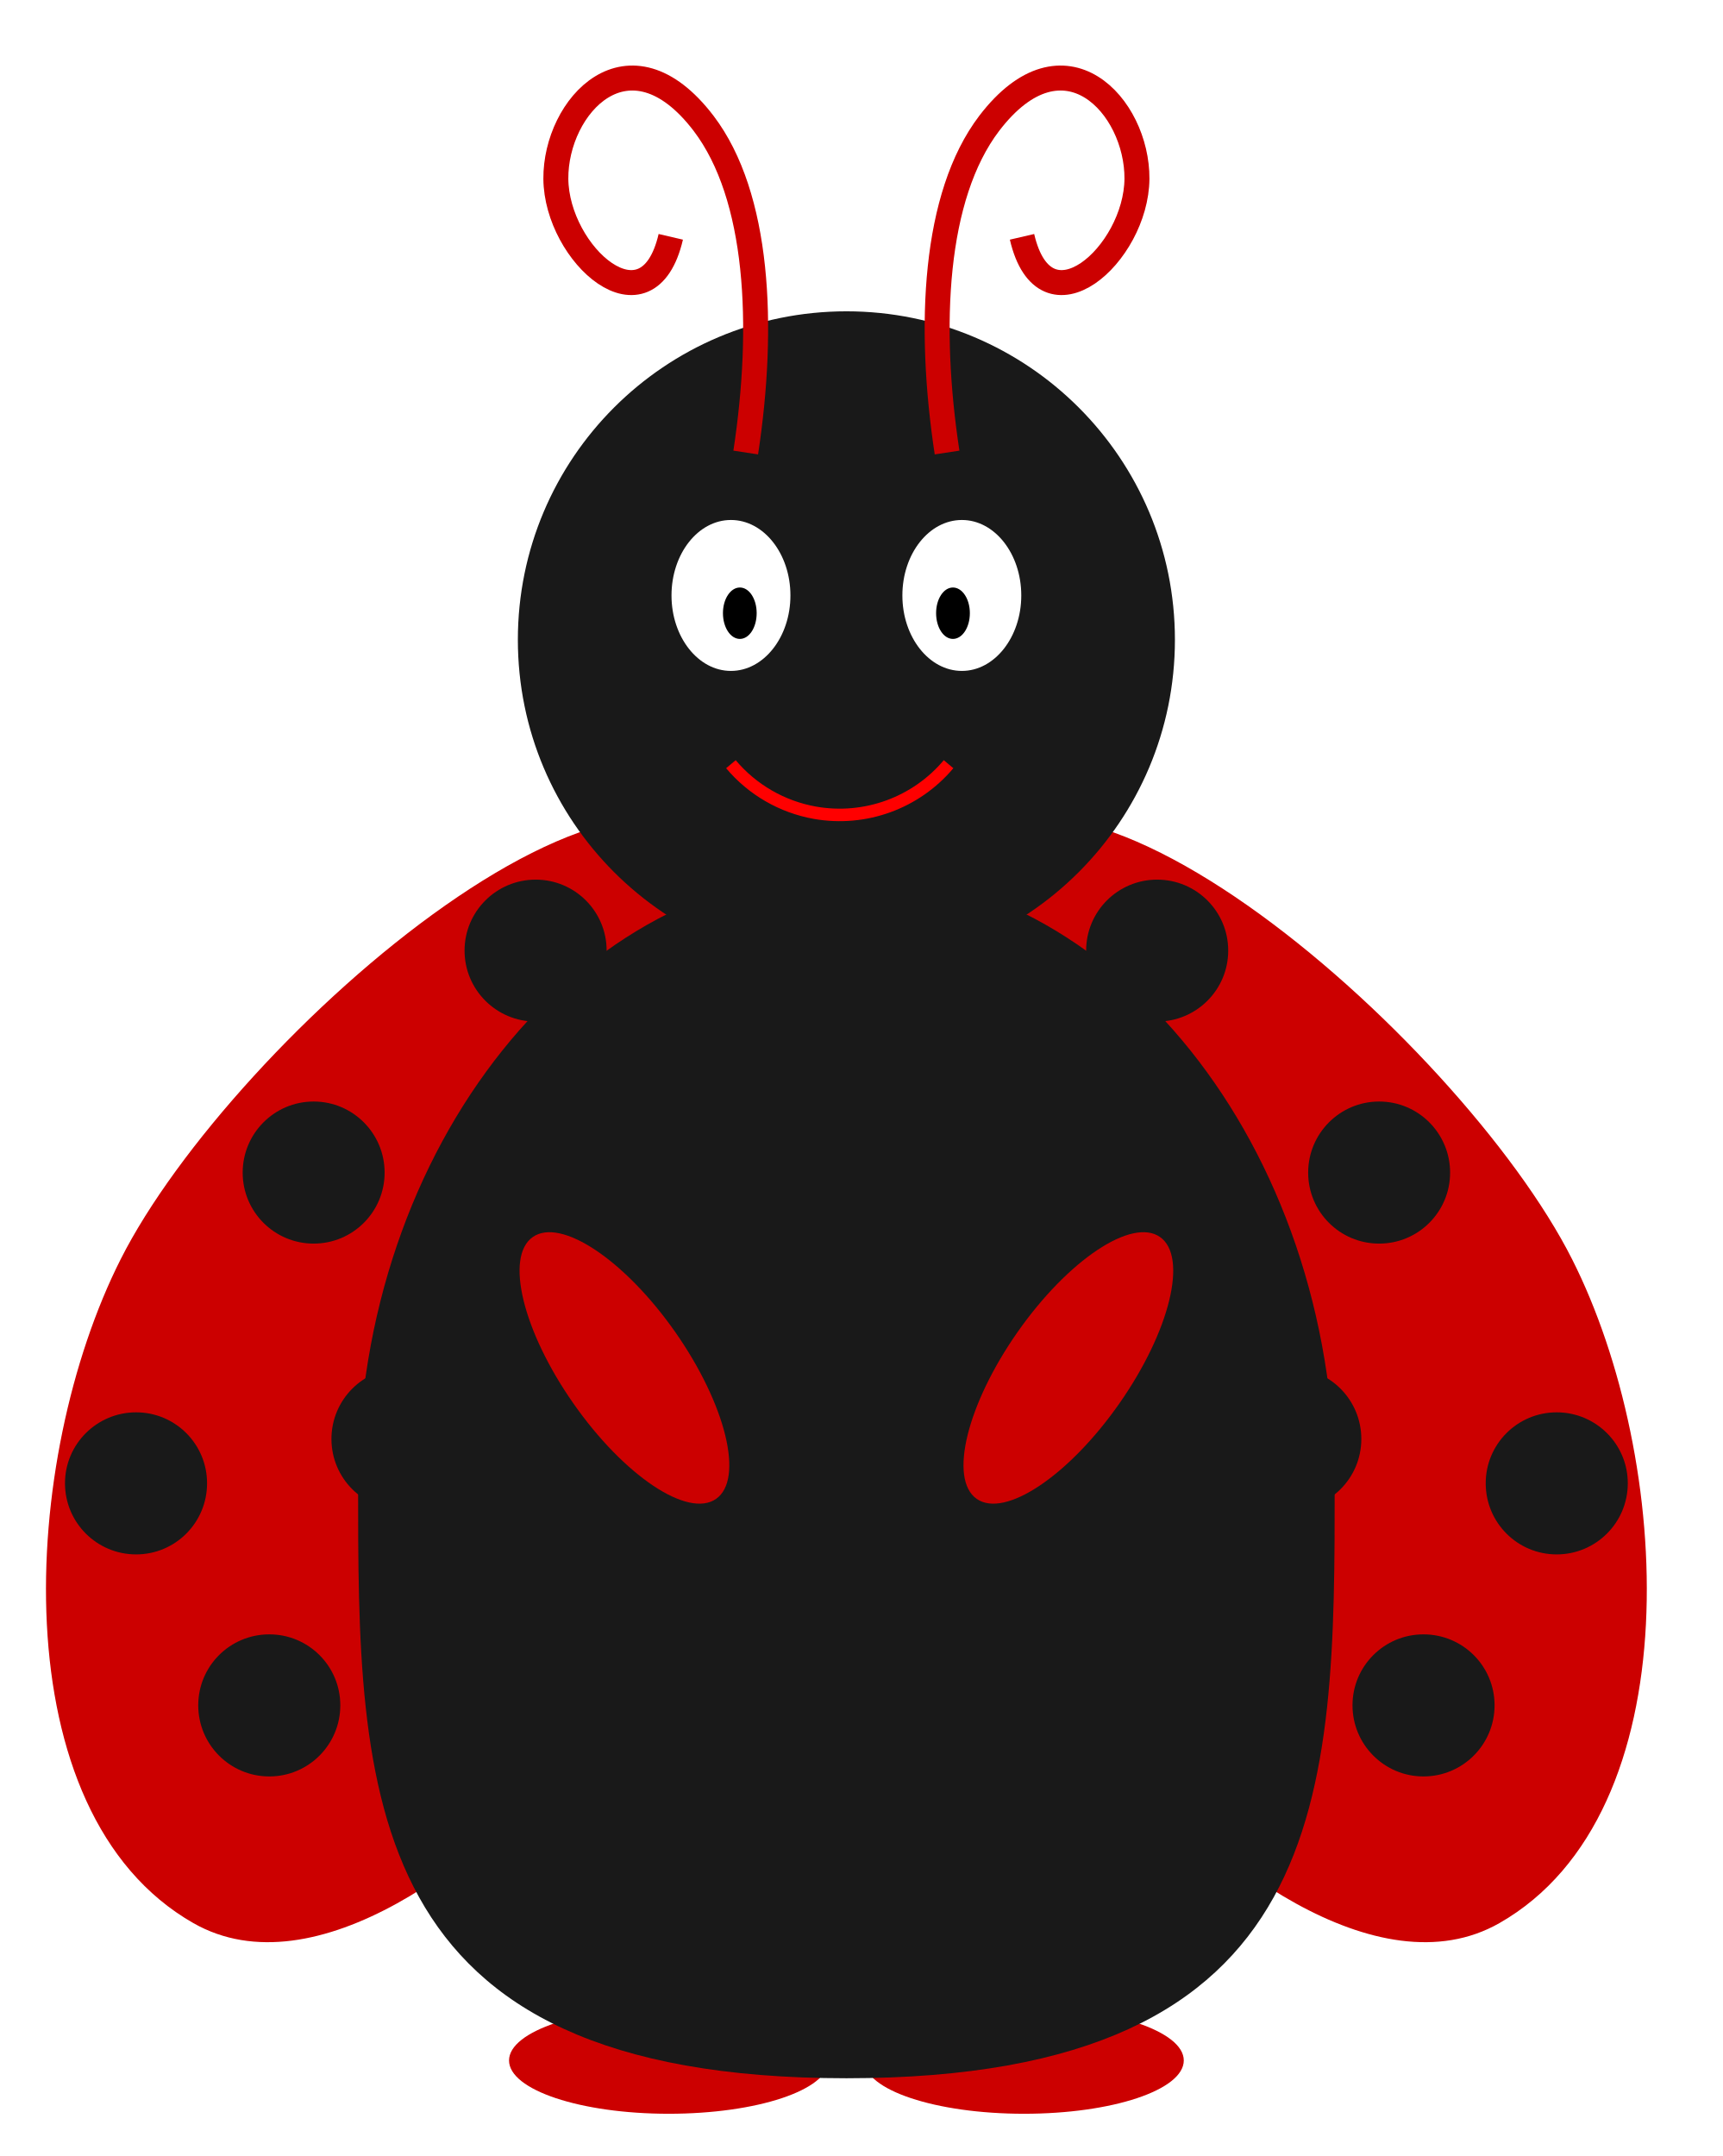
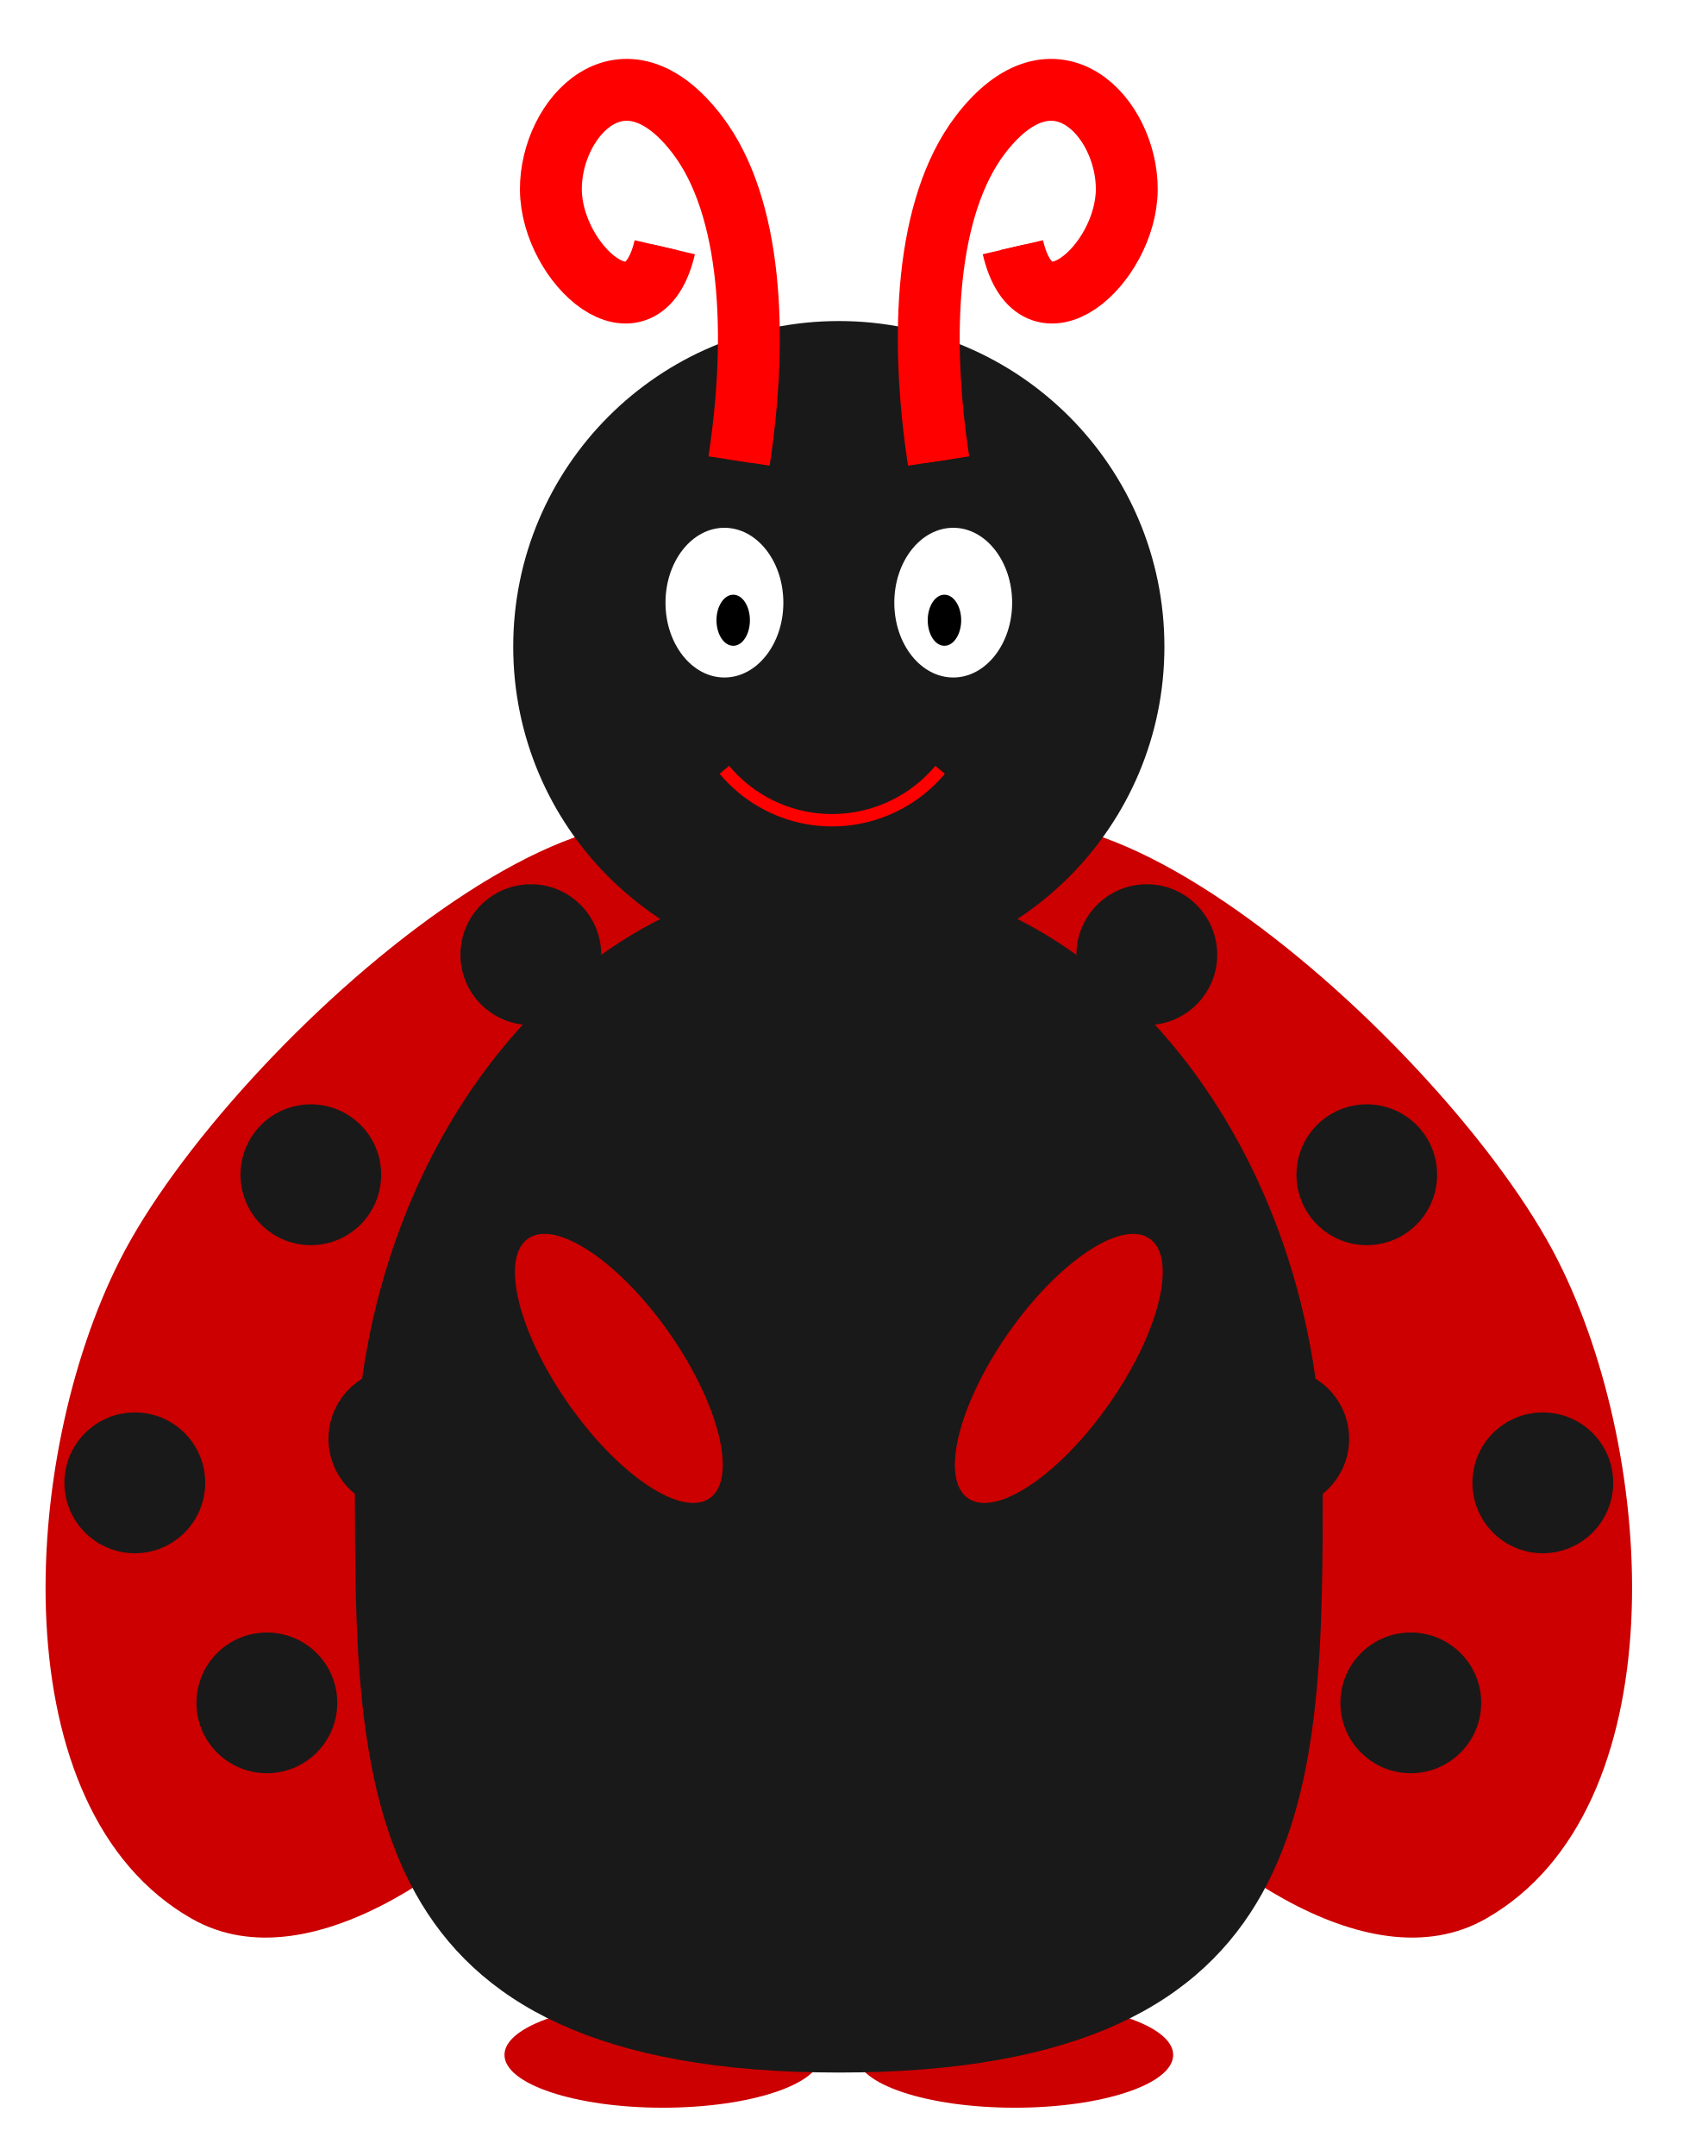
- <svg xmlns="http://www.w3.org/2000/svg" width="54.045" height="67.634" viewBox="0 0 54.045 67.634">
+ <svg xmlns="http://www.w3.org/2000/svg" width="54.045" height="68.231" viewBox="0 0 54.045 68.231">
  <defs>
    <clipPath id="clip-0">
-       <path clip-rule="nonzero" d="M 15 62 L 26 62 L 26 66.867 L 15 66.867 Z M 15 62 " />
+       <path clip-rule="nonzero" d="M 18 0.215 L 47 0.215 L 47 26 L 18 26 Z M 18 0.215 " />
    </clipPath>
    <clipPath id="clip-1">
-       <path clip-rule="nonzero" d="M 27 62 L 38 62 L 38 66.867 L 27 66.867 Z M 27 62 " />
+       <path clip-rule="nonzero" d="M 6 0.215 L 35 0.215 L 35 26 L 6 26 Z M 6 0.215 " />
    </clipPath>
    <clipPath id="clip-2">
-       <path clip-rule="nonzero" d="M 18 0.406 L 47 0.406 L 47 26 L 18 26 Z M 18 0.406 " />
+       <path clip-rule="nonzero" d="M 1 0.215 L 53.105 0.215 L 53.105 43 L 1 43 Z M 1 0.215 " />
    </clipPath>
    <clipPath id="clip-3">
-       <path clip-rule="nonzero" d="M 6 0.406 L 35 0.406 L 35 26 L 6 26 Z M 6 0.406 " />
+       <path clip-rule="nonzero" d="M 0 0.215 L 52 0.215 L 52 43 L 0 43 Z M 0 0.215 " />
    </clipPath>
  </defs>
-   <path fill-rule="nonzero" fill="rgb(79.999%, 0%, 0%)" fill-opacity="1" d="M 23.891 27.809 C 20.742 20.727 7.277 32.582 3.785 39.504 C 0.637 45.738 0 56.867 6.066 60.328 C 9.875 62.5 15.293 58.32 18.047 54.906 C 23.852 47.719 28.195 37.484 23.891 27.809 Z M 23.891 27.809 " />
-   <path fill-rule="nonzero" fill="rgb(79.999%, 0%, 0%)" fill-opacity="1" d="M 29.215 27.809 C 32.363 20.727 45.828 32.582 49.32 39.504 C 52.469 45.738 53.105 56.867 47.039 60.328 C 43.23 62.5 37.812 58.32 35.059 54.906 C 29.254 47.719 24.914 37.484 29.215 27.809 Z M 29.215 27.809 " />
-   <path fill-rule="nonzero" fill="rgb(9.999%, 9.999%, 9.999%)" fill-opacity="1" d="M 23.211 43.746 C 23.211 42.516 22.211 41.52 20.98 41.52 C 19.75 41.52 18.754 42.516 18.754 43.746 C 18.754 44.977 19.75 45.977 20.98 45.977 C 22.211 45.977 23.211 44.977 23.211 43.746 Z M 14.855 45.141 C 14.855 43.91 13.855 42.91 12.625 42.91 C 11.395 42.91 10.398 43.91 10.398 45.141 C 10.398 46.371 11.395 47.367 12.625 47.367 C 13.855 47.367 14.855 46.371 14.855 45.141 Z M 6.496 46.531 C 6.496 45.301 5.5 44.305 4.27 44.305 C 3.039 44.305 2.039 45.301 2.039 46.531 C 2.039 47.766 3.039 48.762 4.27 48.762 C 5.5 48.762 6.496 47.766 6.496 46.531 Z M 19.031 50.711 C 19.031 49.48 18.035 48.484 16.805 48.484 C 15.574 48.484 14.574 49.48 14.574 50.711 C 14.574 51.941 15.574 52.941 16.805 52.941 C 18.035 52.941 19.031 51.941 19.031 50.711 Z M 10.676 53.496 C 10.676 52.266 9.68 51.27 8.449 51.27 C 7.215 51.27 6.219 52.266 6.219 53.496 C 6.219 54.727 7.215 55.727 8.449 55.727 C 9.68 55.727 10.676 54.727 10.676 53.496 Z M 20.426 38.176 C 20.426 36.945 19.426 35.949 18.195 35.949 C 16.965 35.949 15.969 36.945 15.969 38.176 C 15.969 39.406 16.965 40.406 18.195 40.406 C 19.426 40.406 20.426 39.406 20.426 38.176 Z M 12.066 36.785 C 12.066 35.555 11.07 34.555 9.84 34.555 C 8.609 34.555 7.613 35.555 7.613 36.785 C 7.613 38.016 8.609 39.012 9.84 39.012 C 11.07 39.012 12.066 38.016 12.066 36.785 Z M 19.031 29.82 C 19.031 28.59 18.035 27.594 16.805 27.594 C 15.574 27.594 14.574 28.59 14.574 29.82 C 14.574 31.051 15.574 32.047 16.805 32.047 C 18.035 32.047 19.031 31.051 19.031 29.82 Z M 34.352 43.746 C 34.352 42.516 33.355 41.52 32.125 41.52 C 30.895 41.52 29.895 42.516 29.895 43.746 C 29.895 44.977 30.895 45.977 32.125 45.977 C 33.355 45.977 34.352 44.977 34.352 43.746 Z M 42.707 45.141 C 42.707 43.91 41.711 42.91 40.48 42.91 C 39.25 42.91 38.25 43.91 38.25 45.141 C 38.25 46.371 39.25 47.367 40.48 47.367 C 41.711 47.367 42.707 46.371 42.707 45.141 Z M 51.066 46.531 C 51.066 45.301 50.066 44.305 48.836 44.305 C 47.605 44.305 46.609 45.301 46.609 46.531 C 46.609 47.766 47.605 48.762 48.836 48.762 C 50.066 48.762 51.066 47.766 51.066 46.531 Z M 38.531 50.711 C 38.531 49.48 37.531 48.484 36.301 48.484 C 35.07 48.484 34.074 49.48 34.074 50.711 C 34.074 51.941 35.07 52.941 36.301 52.941 C 37.531 52.941 38.531 51.941 38.531 50.711 Z M 46.887 53.496 C 46.887 52.266 45.891 51.27 44.656 51.27 C 43.426 51.27 42.43 52.266 42.43 53.496 C 42.43 54.727 43.426 55.727 44.656 55.727 C 45.891 55.727 46.887 54.727 46.887 53.496 Z M 37.137 38.176 C 37.137 36.945 36.141 35.949 34.91 35.949 C 33.68 35.949 32.68 36.945 32.68 38.176 C 32.68 39.406 33.68 40.406 34.91 40.406 C 36.141 40.406 37.137 39.406 37.137 38.176 Z M 45.492 36.785 C 45.492 35.555 44.496 34.555 43.266 34.555 C 42.035 34.555 41.039 35.555 41.039 36.785 C 41.039 38.016 42.035 39.012 43.266 39.012 C 44.496 39.012 45.492 38.016 45.492 36.785 Z M 38.531 29.82 C 38.531 28.59 37.531 27.594 36.301 27.594 C 35.07 27.594 34.074 28.59 34.074 29.82 C 34.074 31.051 35.07 32.047 36.301 32.047 C 37.531 32.047 38.531 31.051 38.531 29.82 Z M 38.531 29.82 " />
+   <path fill-rule="nonzero" fill="rgb(79.999%, 0%, 0%)" fill-opacity="1" d="M 23.891 28.203 C 20.742 21.121 7.277 32.977 3.785 39.898 C 0.637 46.129 0 57.262 6.066 60.719 C 9.875 62.895 15.293 58.711 18.047 55.301 C 23.852 48.109 28.195 37.875 23.891 28.203 Z M 23.891 28.203 " />
+   <path fill-rule="nonzero" fill="rgb(79.999%, 0%, 0%)" fill-opacity="1" d="M 29.215 28.203 C 32.363 21.121 45.828 32.977 49.32 39.898 C 52.469 46.129 53.105 57.262 47.039 60.719 C 43.23 62.895 37.812 58.711 35.059 55.301 C 29.254 48.109 24.914 37.875 29.215 28.203 Z M 29.215 28.203 " />
+   <path fill-rule="nonzero" fill="rgb(9.999%, 9.999%, 9.999%)" fill-opacity="1" d="M 23.211 44.141 C 23.211 42.91 22.211 41.914 20.98 41.914 C 19.75 41.914 18.754 42.91 18.754 44.141 C 18.754 45.371 19.75 46.371 20.98 46.371 C 22.211 46.371 23.211 45.371 23.211 44.141 Z M 14.855 45.535 C 14.855 44.305 13.855 43.305 12.625 43.305 C 11.395 43.305 10.398 44.305 10.398 45.535 C 10.398 46.766 11.395 47.762 12.625 47.762 C 13.855 47.762 14.855 46.766 14.855 45.535 Z M 6.496 46.926 C 6.496 45.695 5.5 44.699 4.27 44.699 C 3.039 44.699 2.039 45.695 2.039 46.926 C 2.039 48.156 3.039 49.156 4.27 49.156 C 5.5 49.156 6.496 48.156 6.496 46.926 Z M 19.031 51.105 C 19.031 49.875 18.035 48.875 16.805 48.875 C 15.574 48.875 14.574 49.875 14.574 51.105 C 14.574 52.336 15.574 53.332 16.805 53.332 C 18.035 53.332 19.031 52.336 19.031 51.105 Z M 10.676 53.891 C 10.676 52.66 9.68 51.664 8.449 51.664 C 7.215 51.664 6.219 52.66 6.219 53.891 C 6.219 55.121 7.215 56.117 8.449 56.117 C 9.68 56.117 10.676 55.121 10.676 53.891 Z M 20.426 38.57 C 20.426 37.34 19.426 36.344 18.195 36.344 C 16.965 36.344 15.969 37.34 15.969 38.57 C 15.969 39.801 16.965 40.801 18.195 40.801 C 19.426 40.801 20.426 39.801 20.426 38.57 Z M 12.066 37.176 C 12.066 35.945 11.07 34.949 9.84 34.949 C 8.609 34.949 7.613 35.945 7.613 37.176 C 7.613 38.41 8.609 39.406 9.84 39.406 C 11.07 39.406 12.066 38.41 12.066 37.176 Z M 19.031 30.215 C 19.031 28.984 18.035 27.984 16.805 27.984 C 15.574 27.984 14.574 28.984 14.574 30.215 C 14.574 31.445 15.574 32.441 16.805 32.441 C 18.035 32.441 19.031 31.445 19.031 30.215 Z M 34.352 44.141 C 34.352 42.91 33.355 41.914 32.125 41.914 C 30.895 41.914 29.895 42.91 29.895 44.141 C 29.895 45.371 30.895 46.371 32.125 46.371 C 33.355 46.371 34.352 45.371 34.352 44.141 Z M 42.707 45.535 C 42.707 44.305 41.711 43.305 40.48 43.305 C 39.25 43.305 38.25 44.305 38.25 45.535 C 38.25 46.766 39.25 47.762 40.48 47.762 C 41.711 47.762 42.707 46.766 42.707 45.535 Z M 51.066 46.926 C 51.066 45.695 50.066 44.699 48.836 44.699 C 47.605 44.699 46.609 45.695 46.609 46.926 C 46.609 48.156 47.605 49.156 48.836 49.156 C 50.066 49.156 51.066 48.156 51.066 46.926 Z M 38.531 51.105 C 38.531 49.875 37.531 48.875 36.301 48.875 C 35.07 48.875 34.074 49.875 34.074 51.105 C 34.074 52.336 35.07 53.332 36.301 53.332 C 37.531 53.332 38.531 52.336 38.531 51.105 Z M 46.887 53.891 C 46.887 52.66 45.891 51.664 44.656 51.664 C 43.426 51.664 42.43 52.66 42.43 53.891 C 42.43 55.121 43.426 56.117 44.656 56.117 C 45.891 56.117 46.887 55.121 46.887 53.891 Z M 37.137 38.57 C 37.137 37.34 36.141 36.344 34.91 36.344 C 33.68 36.344 32.68 37.34 32.68 38.57 C 32.68 39.801 33.68 40.801 34.91 40.801 C 36.141 40.801 37.137 39.801 37.137 38.57 Z M 45.492 37.176 C 45.492 35.945 44.496 34.949 43.266 34.949 C 42.035 34.949 41.039 35.945 41.039 37.176 C 41.039 38.41 42.035 39.406 43.266 39.406 C 44.496 39.406 45.492 38.41 45.492 37.176 Z M 38.531 30.215 C 38.531 28.984 37.531 27.984 36.301 27.984 C 35.07 27.984 34.074 28.984 34.074 30.215 C 34.074 31.445 35.07 32.441 36.301 32.441 C 37.531 32.441 38.531 31.445 38.531 30.215 Z M 38.531 30.215 " />
+   <path fill-rule="nonzero" fill="rgb(79.999%, 0%, 0%)" fill-opacity="1" d="M 25.996 65.031 C 25.996 64.109 23.75 63.359 20.98 63.359 C 18.215 63.359 15.969 64.109 15.969 65.031 C 15.969 65.957 18.215 66.703 20.98 66.703 C 23.75 66.703 25.996 65.957 25.996 65.031 Z M 25.996 65.031 " />
+   <path fill-rule="nonzero" fill="rgb(79.999%, 0%, 0%)" fill-opacity="1" d="M 37.137 65.031 C 37.137 64.109 34.895 63.359 32.125 63.359 C 29.355 63.359 27.109 64.109 27.109 65.031 C 27.109 65.957 29.355 66.703 32.125 66.703 C 34.895 66.703 37.137 65.957 37.137 65.031 Z M 37.137 65.031 " />
+   <path fill-rule="nonzero" fill="rgb(9.999%, 9.999%, 9.999%)" fill-opacity="1" d="M 41.871 46.926 C 41.871 56.676 41.871 65.59 26.555 65.59 C 11.234 65.59 11.234 56.676 11.234 46.926 C 11.234 36.344 18.195 27.707 26.555 27.707 C 34.91 27.707 41.871 36.344 41.871 46.926 Z M 41.871 46.926 " />
+   <path fill-rule="nonzero" fill="rgb(9.999%, 9.999%, 9.999%)" fill-opacity="1" d="M 36.859 20.465 C 36.859 14.773 32.246 10.16 26.555 10.16 C 20.859 10.16 16.246 14.773 16.246 20.465 C 16.246 26.156 20.859 30.77 26.555 30.77 C 32.246 30.77 36.859 26.156 36.859 20.465 Z M 36.859 20.465 " />
+   <path fill-rule="nonzero" fill="rgb(100%, 100%, 100%)" fill-opacity="1" d="M 32.039 19.074 C 32.039 17.766 31.203 16.703 30.176 16.703 C 29.145 16.703 28.309 17.766 28.309 19.074 C 28.309 20.379 29.145 21.441 30.176 21.441 C 31.203 21.441 32.039 20.379 32.039 19.074 Z M 32.039 19.074 " />
+   <path fill-rule="nonzero" fill="rgb(100%, 100%, 100%)" fill-opacity="1" d="M 24.797 19.074 C 24.797 17.766 23.961 16.703 22.93 16.703 C 21.902 16.703 21.066 17.766 21.066 19.074 C 21.066 20.379 21.902 21.441 22.93 21.441 C 23.961 21.441 24.797 20.379 24.797 19.074 Z M 24.797 19.074 " />
+   <path fill-rule="nonzero" fill="rgb(0%, 0%, 0%)" fill-opacity="1" d="M 30.426 19.629 C 30.426 19.184 30.188 18.82 29.895 18.82 C 29.602 18.82 29.367 19.184 29.367 19.629 C 29.367 20.074 29.602 20.438 29.895 20.438 C 30.188 20.438 30.426 20.074 30.426 19.629 Z M 30.426 19.629 " />
+   <path fill-rule="nonzero" fill="rgb(0%, 0%, 0%)" fill-opacity="1" d="M 23.738 19.629 C 23.738 19.184 23.504 18.82 23.211 18.82 C 22.918 18.82 22.68 19.184 22.68 19.629 C 22.68 20.074 22.918 20.438 23.211 20.438 C 23.504 20.438 23.738 20.074 23.738 19.629 Z M 23.738 19.629 " />
+   <path fill-rule="nonzero" fill="rgb(79.999%, 0%, 0%)" fill-opacity="1" d="M 21.188 42.188 C 19.598 39.918 17.594 38.582 16.715 39.199 C 15.832 39.816 16.402 42.156 17.992 44.426 C 19.578 46.691 21.582 48.031 22.465 47.414 C 23.348 46.797 22.773 44.457 21.188 42.188 Z M 21.188 42.188 " />
+   <path fill-rule="nonzero" fill="rgb(79.999%, 0%, 0%)" fill-opacity="1" d="M 35.113 44.426 C 36.703 42.156 37.273 39.816 36.391 39.199 C 35.512 38.582 33.508 39.918 31.918 42.188 C 30.332 44.457 29.758 46.797 30.641 47.414 C 31.523 48.031 33.527 46.691 35.113 44.426 Z M 35.113 44.426 " />
+   <path fill="none" stroke-width="0.399" stroke-linecap="butt" stroke-linejoin="miter" stroke="rgb(100%, 0%, 0%)" stroke-opacity="1" stroke-miterlimit="10" d="M 3.262 44.223 C 2.22 42.978 0.594 42.39 -1.004 42.668 C -2.053 42.855 -3.003 43.404 -3.687 44.223 " transform="matrix(0.982636, 0, 0, -0.982636, 26.5528, 67.81796)" />
  <g clip-path="url(#clip-0)">
-     <path fill-rule="nonzero" fill="rgb(79.999%, 0%, 0%)" fill-opacity="1" d="M 25.996 64.637 C 25.996 63.715 23.75 62.969 20.98 62.969 C 18.215 62.969 15.969 63.715 15.969 64.637 C 15.969 65.562 18.215 66.309 20.98 66.309 C 23.75 66.309 25.996 65.562 25.996 64.637 Z M 25.996 64.637 " />
+     <path fill="none" stroke-width="0.797" stroke-linecap="butt" stroke-linejoin="miter" stroke="rgb(79.999%, 0%, 0%)" stroke-opacity="1" stroke-miterlimit="10" d="M 3.214 54.169 C 2.598 58.216 2.797 62.362 4.558 64.675 C 6.947 67.804 9.292 65.228 9.276 62.906 C 9.256 60.493 6.342 57.894 5.607 61.054 " transform="matrix(0.982636, 0, 0, -0.982636, 26.5528, 67.81796)" />
  </g>
  <g clip-path="url(#clip-1)">
-     <path fill-rule="nonzero" fill="rgb(79.999%, 0%, 0%)" fill-opacity="1" d="M 37.137 64.637 C 37.137 63.715 34.895 62.969 32.125 62.969 C 29.355 62.969 27.109 63.715 27.109 64.637 C 27.109 65.562 29.355 66.309 32.125 66.309 C 34.895 66.309 37.137 65.562 37.137 64.637 Z M 37.137 64.637 " />
+     <path fill="none" stroke-width="0.797" stroke-linecap="butt" stroke-linejoin="miter" stroke="rgb(79.999%, 0%, 0%)" stroke-opacity="1" stroke-miterlimit="10" d="M -3.214 54.169 C -2.598 58.216 -2.797 62.362 -4.558 64.675 C -6.943 67.804 -9.292 65.228 -9.276 62.906 C -9.256 60.493 -6.343 57.894 -5.607 61.054 " transform="matrix(0.982636, 0, 0, -0.982636, 26.5528, 67.81796)" />
  </g>
-   <path fill-rule="nonzero" fill="rgb(9.999%, 9.999%, 9.999%)" fill-opacity="1" d="M 41.871 46.531 C 41.871 56.281 41.871 65.195 26.555 65.195 C 11.234 65.195 11.234 56.281 11.234 46.531 C 11.234 35.949 18.195 27.312 26.555 27.312 C 34.91 27.312 41.871 35.949 41.871 46.531 Z M 41.871 46.531 " />
-   <path fill-rule="nonzero" fill="rgb(9.999%, 9.999%, 9.999%)" fill-opacity="1" d="M 36.859 20.07 C 36.859 14.379 32.246 9.766 26.555 9.766 C 20.859 9.766 16.246 14.379 16.246 20.07 C 16.246 25.762 20.859 30.379 26.555 30.379 C 32.246 30.379 36.859 25.762 36.859 20.07 Z M 36.859 20.07 " />
-   <path fill-rule="nonzero" fill="rgb(100%, 100%, 100%)" fill-opacity="1" d="M 32.039 18.68 C 32.039 17.371 31.203 16.312 30.176 16.312 C 29.145 16.312 28.309 17.371 28.309 18.68 C 28.309 19.984 29.145 21.047 30.176 21.047 C 31.203 21.047 32.039 19.984 32.039 18.68 Z M 32.039 18.68 " />
-   <path fill-rule="nonzero" fill="rgb(100%, 100%, 100%)" fill-opacity="1" d="M 24.797 18.68 C 24.797 17.371 23.961 16.312 22.93 16.312 C 21.902 16.312 21.066 17.371 21.066 18.68 C 21.066 19.984 21.902 21.047 22.93 21.047 C 23.961 21.047 24.797 19.984 24.797 18.68 Z M 24.797 18.68 " />
-   <path fill-rule="nonzero" fill="rgb(0%, 0%, 0%)" fill-opacity="1" d="M 30.426 19.234 C 30.426 18.789 30.188 18.43 29.895 18.43 C 29.602 18.43 29.367 18.789 29.367 19.234 C 29.367 19.684 29.602 20.043 29.895 20.043 C 30.188 20.043 30.426 19.684 30.426 19.234 Z M 30.426 19.234 " />
-   <path fill-rule="nonzero" fill="rgb(0%, 0%, 0%)" fill-opacity="1" d="M 23.738 19.234 C 23.738 18.789 23.504 18.43 23.211 18.43 C 22.918 18.43 22.68 18.789 22.68 19.234 C 22.68 19.684 22.918 20.043 23.211 20.043 C 23.504 20.043 23.738 19.684 23.738 19.234 Z M 23.738 19.234 " />
-   <path fill-rule="nonzero" fill="rgb(79.999%, 0%, 0%)" fill-opacity="1" d="M 21.188 41.793 C 19.598 39.523 17.594 38.188 16.715 38.805 C 15.832 39.422 16.402 41.762 17.992 44.031 C 19.578 46.297 21.582 47.637 22.465 47.02 C 23.348 46.402 22.773 44.062 21.188 41.793 Z M 21.188 41.793 " />
-   <path fill-rule="nonzero" fill="rgb(79.999%, 0%, 0%)" fill-opacity="1" d="M 35.113 44.031 C 36.703 41.762 37.273 39.422 36.391 38.805 C 35.512 38.188 33.508 39.523 31.918 41.793 C 30.332 44.062 29.758 46.402 30.641 47.02 C 31.523 47.637 33.527 46.297 35.113 44.031 Z M 35.113 44.031 " />
-   <path fill="none" stroke-width="0.399" stroke-linecap="butt" stroke-linejoin="miter" stroke="rgb(100%, 0%, 0%)" stroke-opacity="1" stroke-miterlimit="10" d="M 3.262 44.219 C 2.22 42.979 0.594 42.387 -1.004 42.669 C -2.053 42.856 -3.003 43.404 -3.687 44.219 " transform="matrix(0.982636, 0, 0, -0.982636, 26.5528, 67.42415)" />
  <g clip-path="url(#clip-2)">
-     <path fill="none" stroke-width="0.797" stroke-linecap="butt" stroke-linejoin="miter" stroke="rgb(79.999%, 0%, 0%)" stroke-opacity="1" stroke-miterlimit="10" d="M 3.214 54.169 C 2.598 58.216 2.797 62.358 4.558 64.676 C 6.947 67.805 9.292 65.229 9.276 62.907 C 9.256 60.494 6.342 57.894 5.607 61.055 " transform="matrix(0.982636, 0, 0, -0.982636, 26.5528, 67.42415)" />
+     <path fill="none" stroke-width="1.993" stroke-linecap="butt" stroke-linejoin="miter" stroke="rgb(100%, 0%, 0%)" stroke-opacity="1" stroke-miterlimit="10" d="M 3.214 54.169 C 2.598 58.216 2.797 62.362 4.558 64.675 C 6.947 67.804 9.292 65.228 9.276 62.906 C 9.256 60.493 6.342 57.894 5.607 61.054 " transform="matrix(0.982636, 0, 0, -0.982636, 26.5528, 67.81796)" />
  </g>
  <g clip-path="url(#clip-3)">
-     <path fill="none" stroke-width="0.797" stroke-linecap="butt" stroke-linejoin="miter" stroke="rgb(79.999%, 0%, 0%)" stroke-opacity="1" stroke-miterlimit="10" d="M -3.214 54.169 C -2.598 58.216 -2.797 62.358 -4.558 64.676 C -6.943 67.805 -9.292 65.229 -9.276 62.907 C -9.256 60.494 -6.343 57.894 -5.607 61.055 " transform="matrix(0.982636, 0, 0, -0.982636, 26.5528, 67.42415)" />
+     <path fill="none" stroke-width="1.993" stroke-linecap="butt" stroke-linejoin="miter" stroke="rgb(100%, 0%, 0%)" stroke-opacity="1" stroke-miterlimit="10" d="M -3.214 54.169 C -2.598 58.216 -2.797 62.362 -4.558 64.675 C -6.943 67.804 -9.292 65.228 -9.276 62.906 C -9.256 60.493 -6.343 57.894 -5.607 61.054 " transform="matrix(0.982636, 0, 0, -0.982636, 26.5528, 67.81796)" />
  </g>
</svg>
